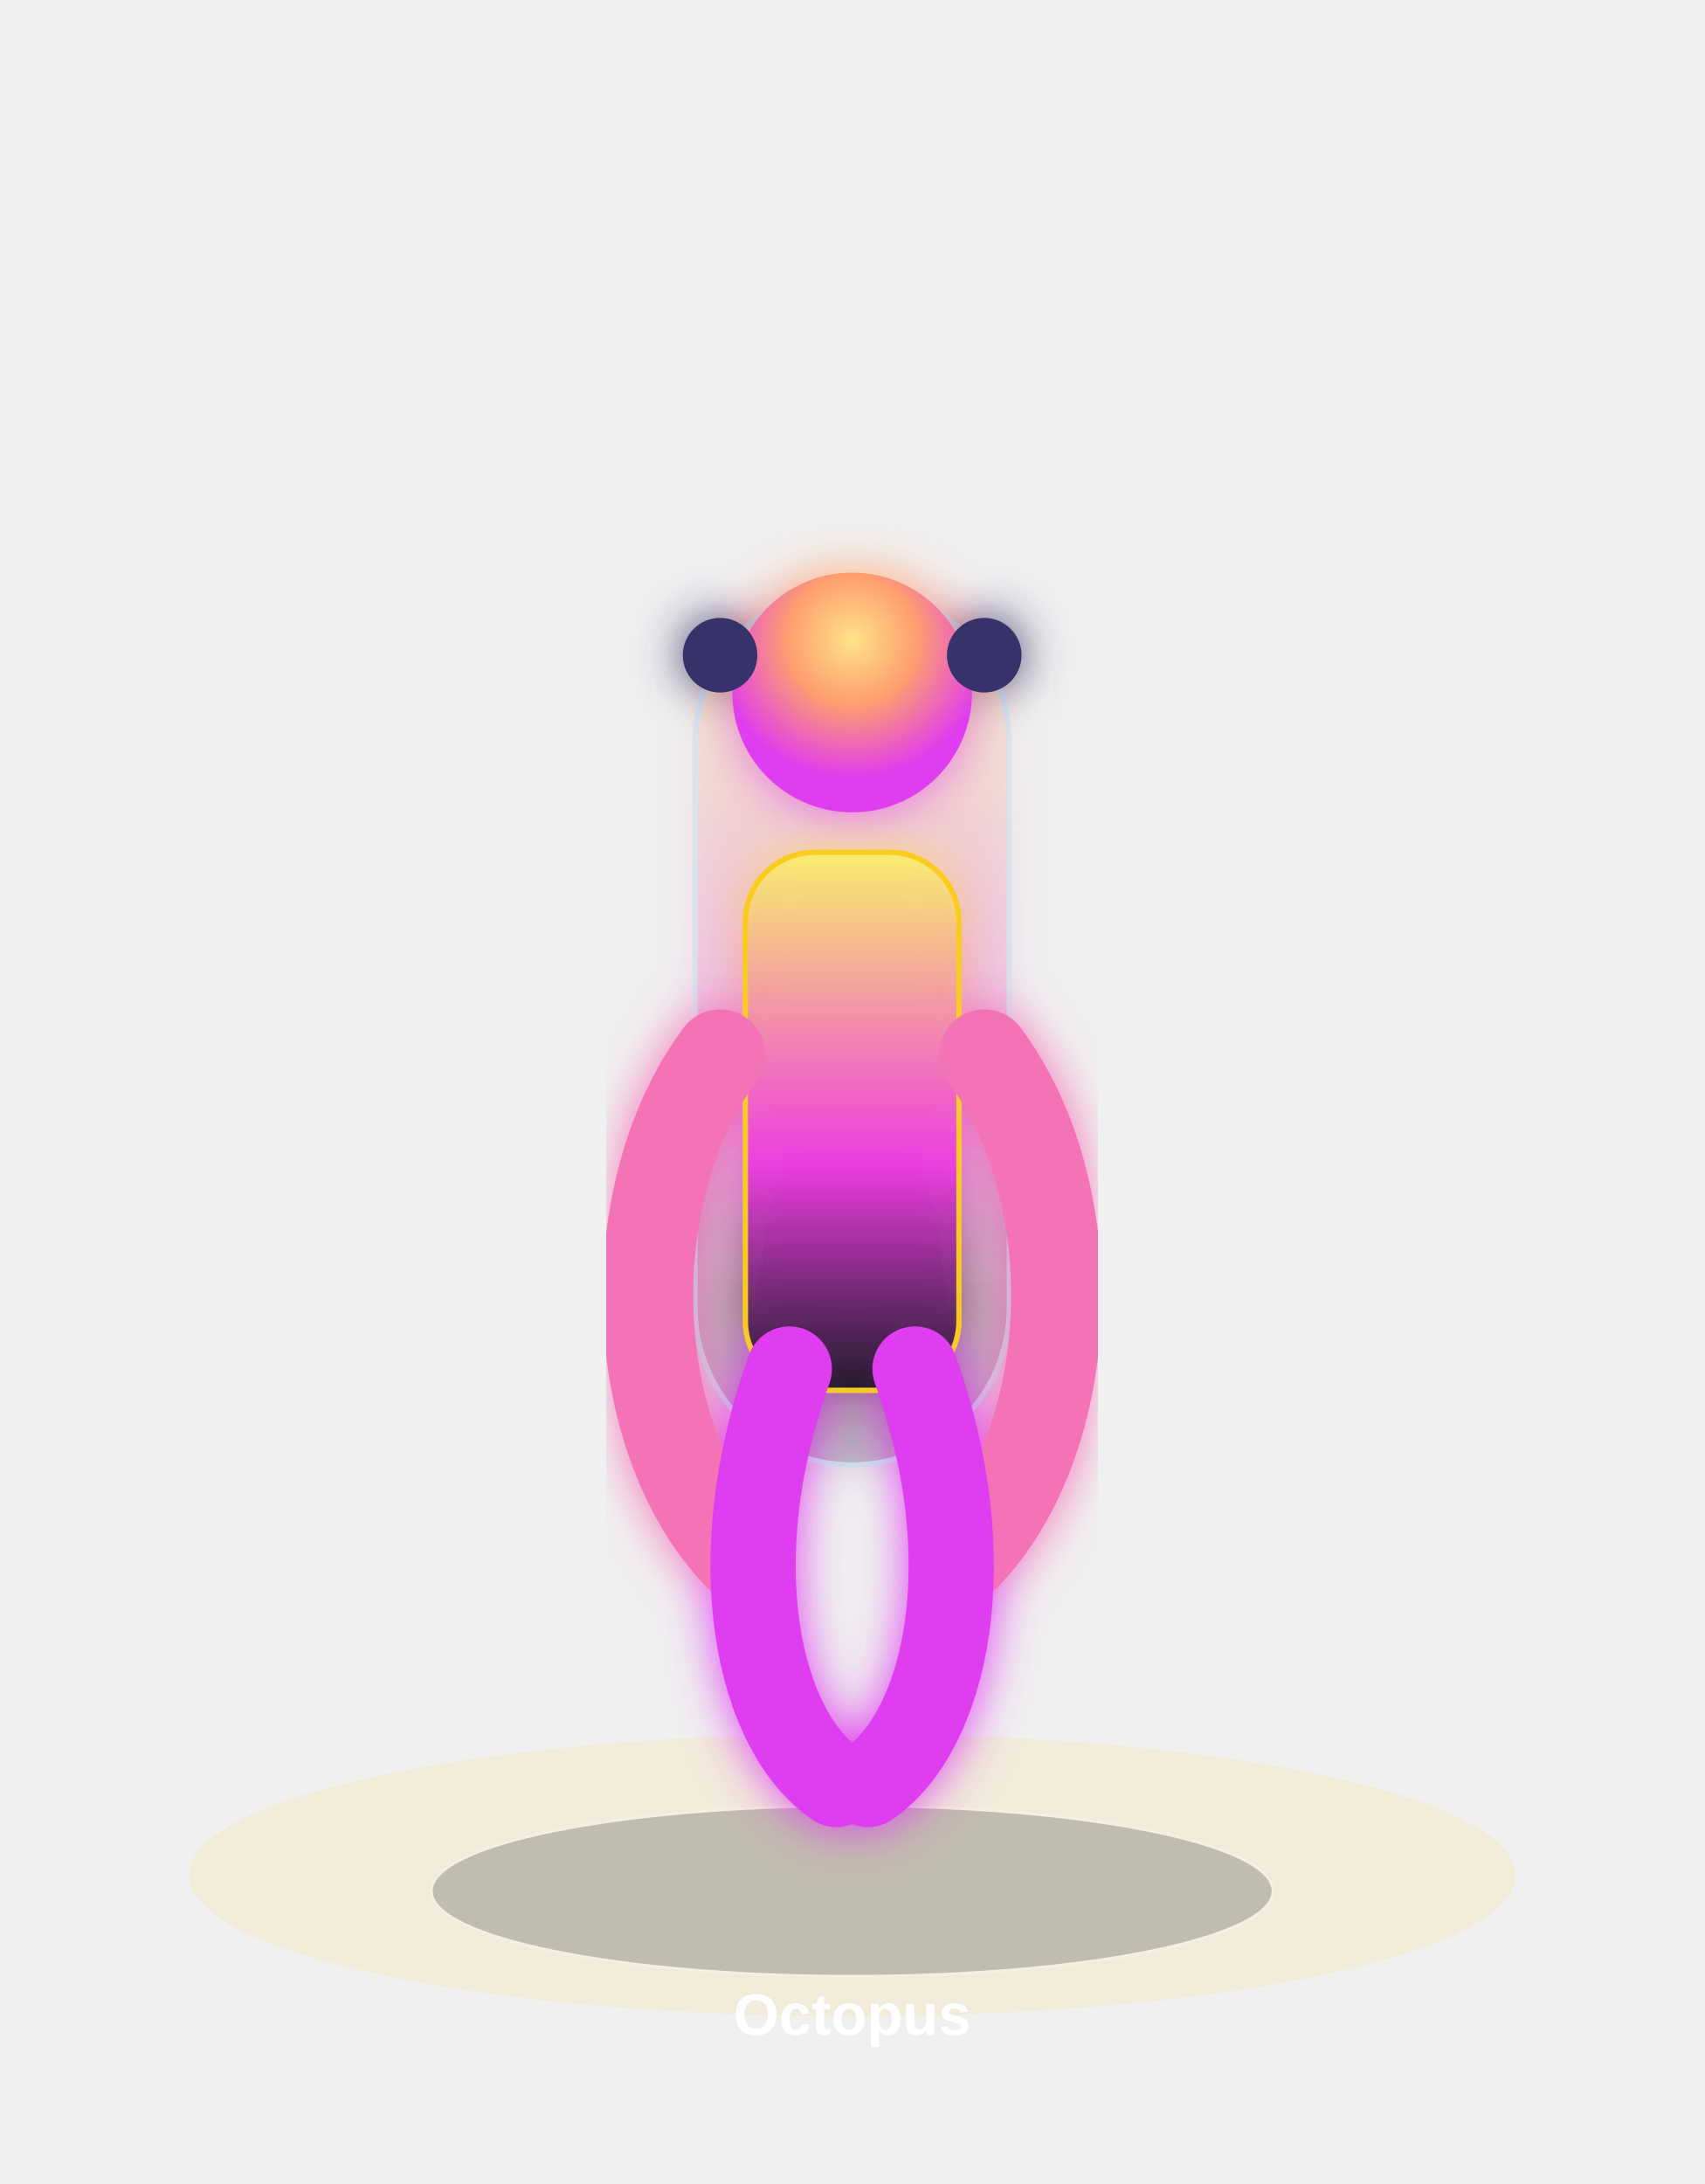
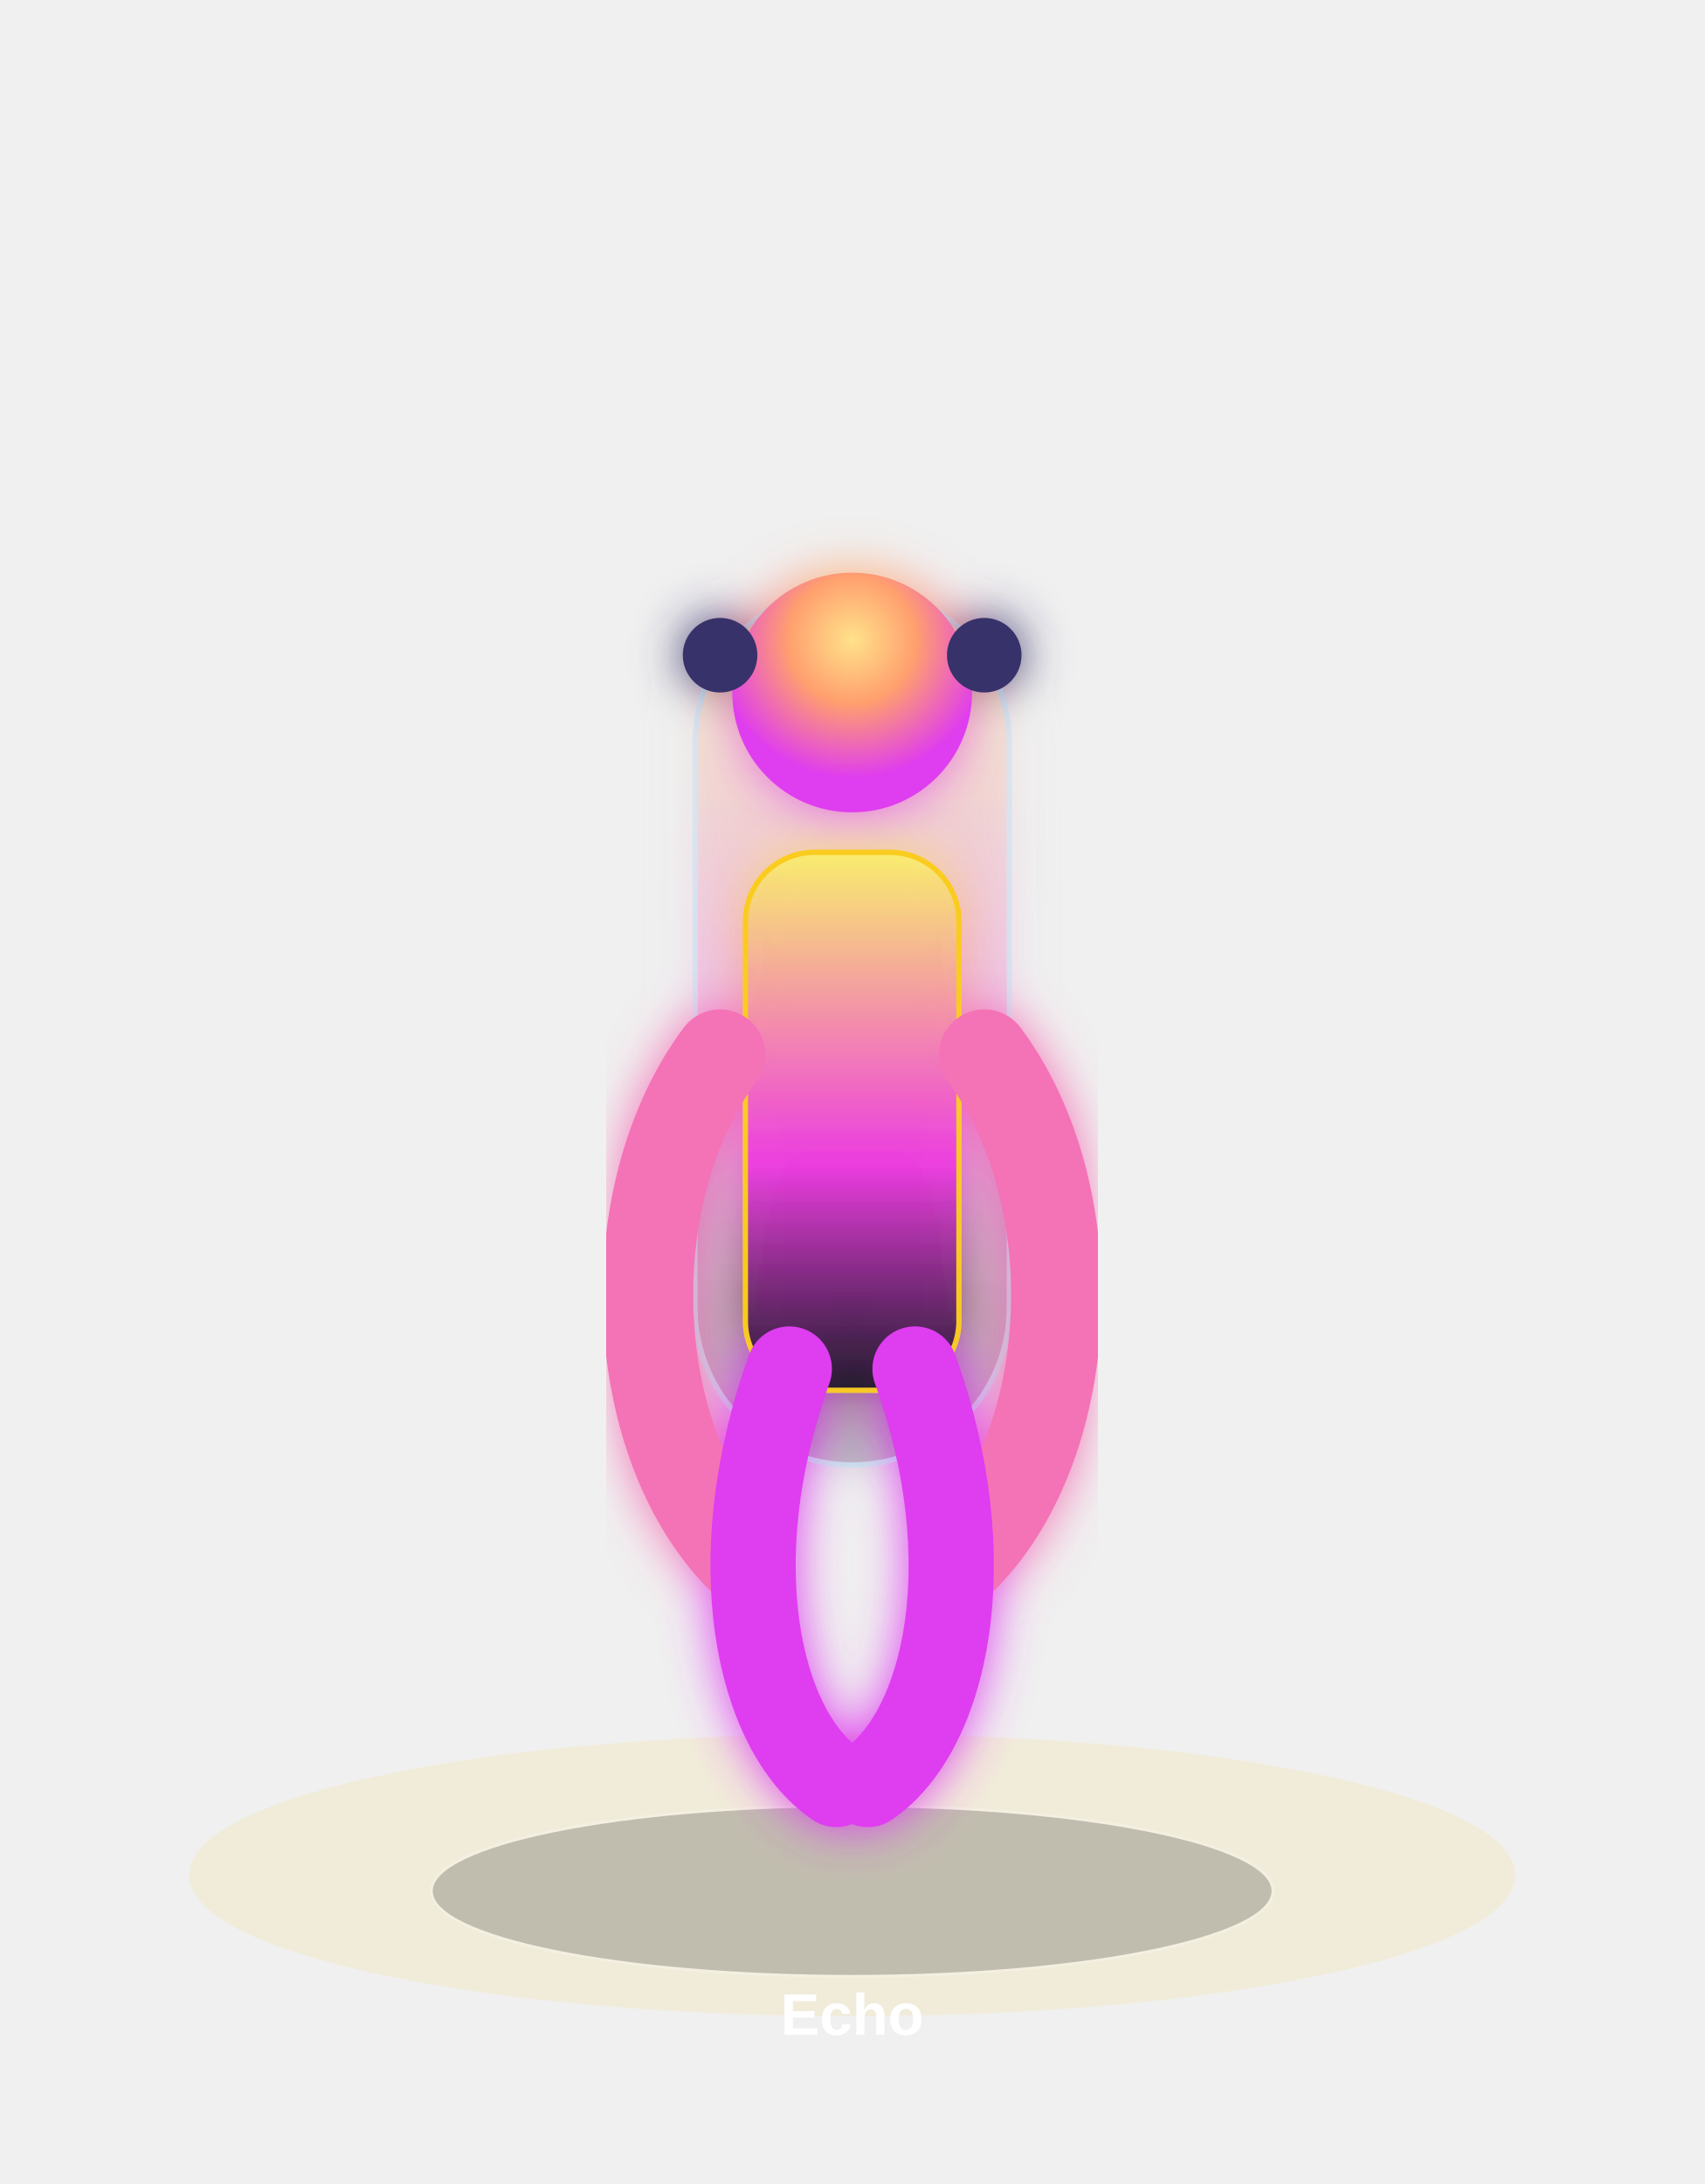
<svg xmlns="http://www.w3.org/2000/svg" width="640" height="820" viewBox="0 0 640 820">
  <defs>
    <linearGradient id="body" x1="0" y1="0" x2="0" y2="1">
      <stop offset="0" stop-color="hsl(56, 92%, 70%)" />
      <stop offset="0.58" stop-color="hsl(304, 82%, 58%)" />
      <stop offset="1" stop-color="#171b23" />
    </linearGradient>
    <radialGradient id="core" cx="50%" cy="28%" r="58%">
      <stop offset="0" stop-color="#ffe28a" />
      <stop offset="0.46" stop-color="#ff9f6e" />
      <stop offset="1" stop-color="#df3cf0" />
    </radialGradient>
    <filter id="glow">
      <feGaussianBlur stdDeviation="9" result="blur" />
      <feMerge>
        <feMergeNode in="blur" />
        <feMergeNode in="SourceGraphic" />
      </feMerge>
    </filter>
  </defs>
  <ellipse cx="320" cy="704" rx="248" ry="52" fill="#facc15" opacity=".10" stroke="#facc15" stroke-width="2" />
  <ellipse cx="320" cy="710" rx="158" ry="32" fill="#000000" opacity=".20" stroke="#ffffff" stroke-width="1" />
  <g opacity="1" filter="url(#glow)">
    <rect x="261.0" y="220" width="118" height="330" rx="59.0" fill="url(#body)" opacity=".22" stroke="#7dd3fc" stroke-width="2" />
    <circle cx="320" cy="260" r="45" fill="url(#core)" />
    <rect x="279.9" y="320" width="80.2" height="202" rx="26.0" fill="url(#body)" stroke="#facc15" stroke-width="2" opacity=".96" />
    <path d="M270.4 396 C231.5 448 235.0 540 277.5 584" fill="none" stroke="#f472b6" stroke-width="34" stroke-linecap="round" />
    <path d="M369.6 396 C408.5 448 405.0 540 362.5 584" fill="none" stroke="#f472b6" stroke-width="34" stroke-linecap="round" />
    <path d="M296.4 514 C270.4 586 284.6 650 314.1 670" fill="none" stroke="#df3cf0" stroke-width="32" stroke-linecap="round" />
    <path d="M343.6 514 C369.6 586 355.4 650 325.9 670" fill="none" stroke="#df3cf0" stroke-width="32" stroke-linecap="round" />
    <circle cx="270.4" cy="246" r="14" fill="#37306b" />
    <circle cx="369.6" cy="246" r="14" fill="#37306b" />
  </g>
-   <text x="320" y="764" text-anchor="middle" font-family="Arial, sans-serif" font-size="22" font-weight="700" fill="#ffffff">Octopus</text>
+   <text x="320" y="764" text-anchor="middle" font-family="Arial, sans-serif" font-size="22" font-weight="700" fill="#ffffff">Echo</text>
</svg>
